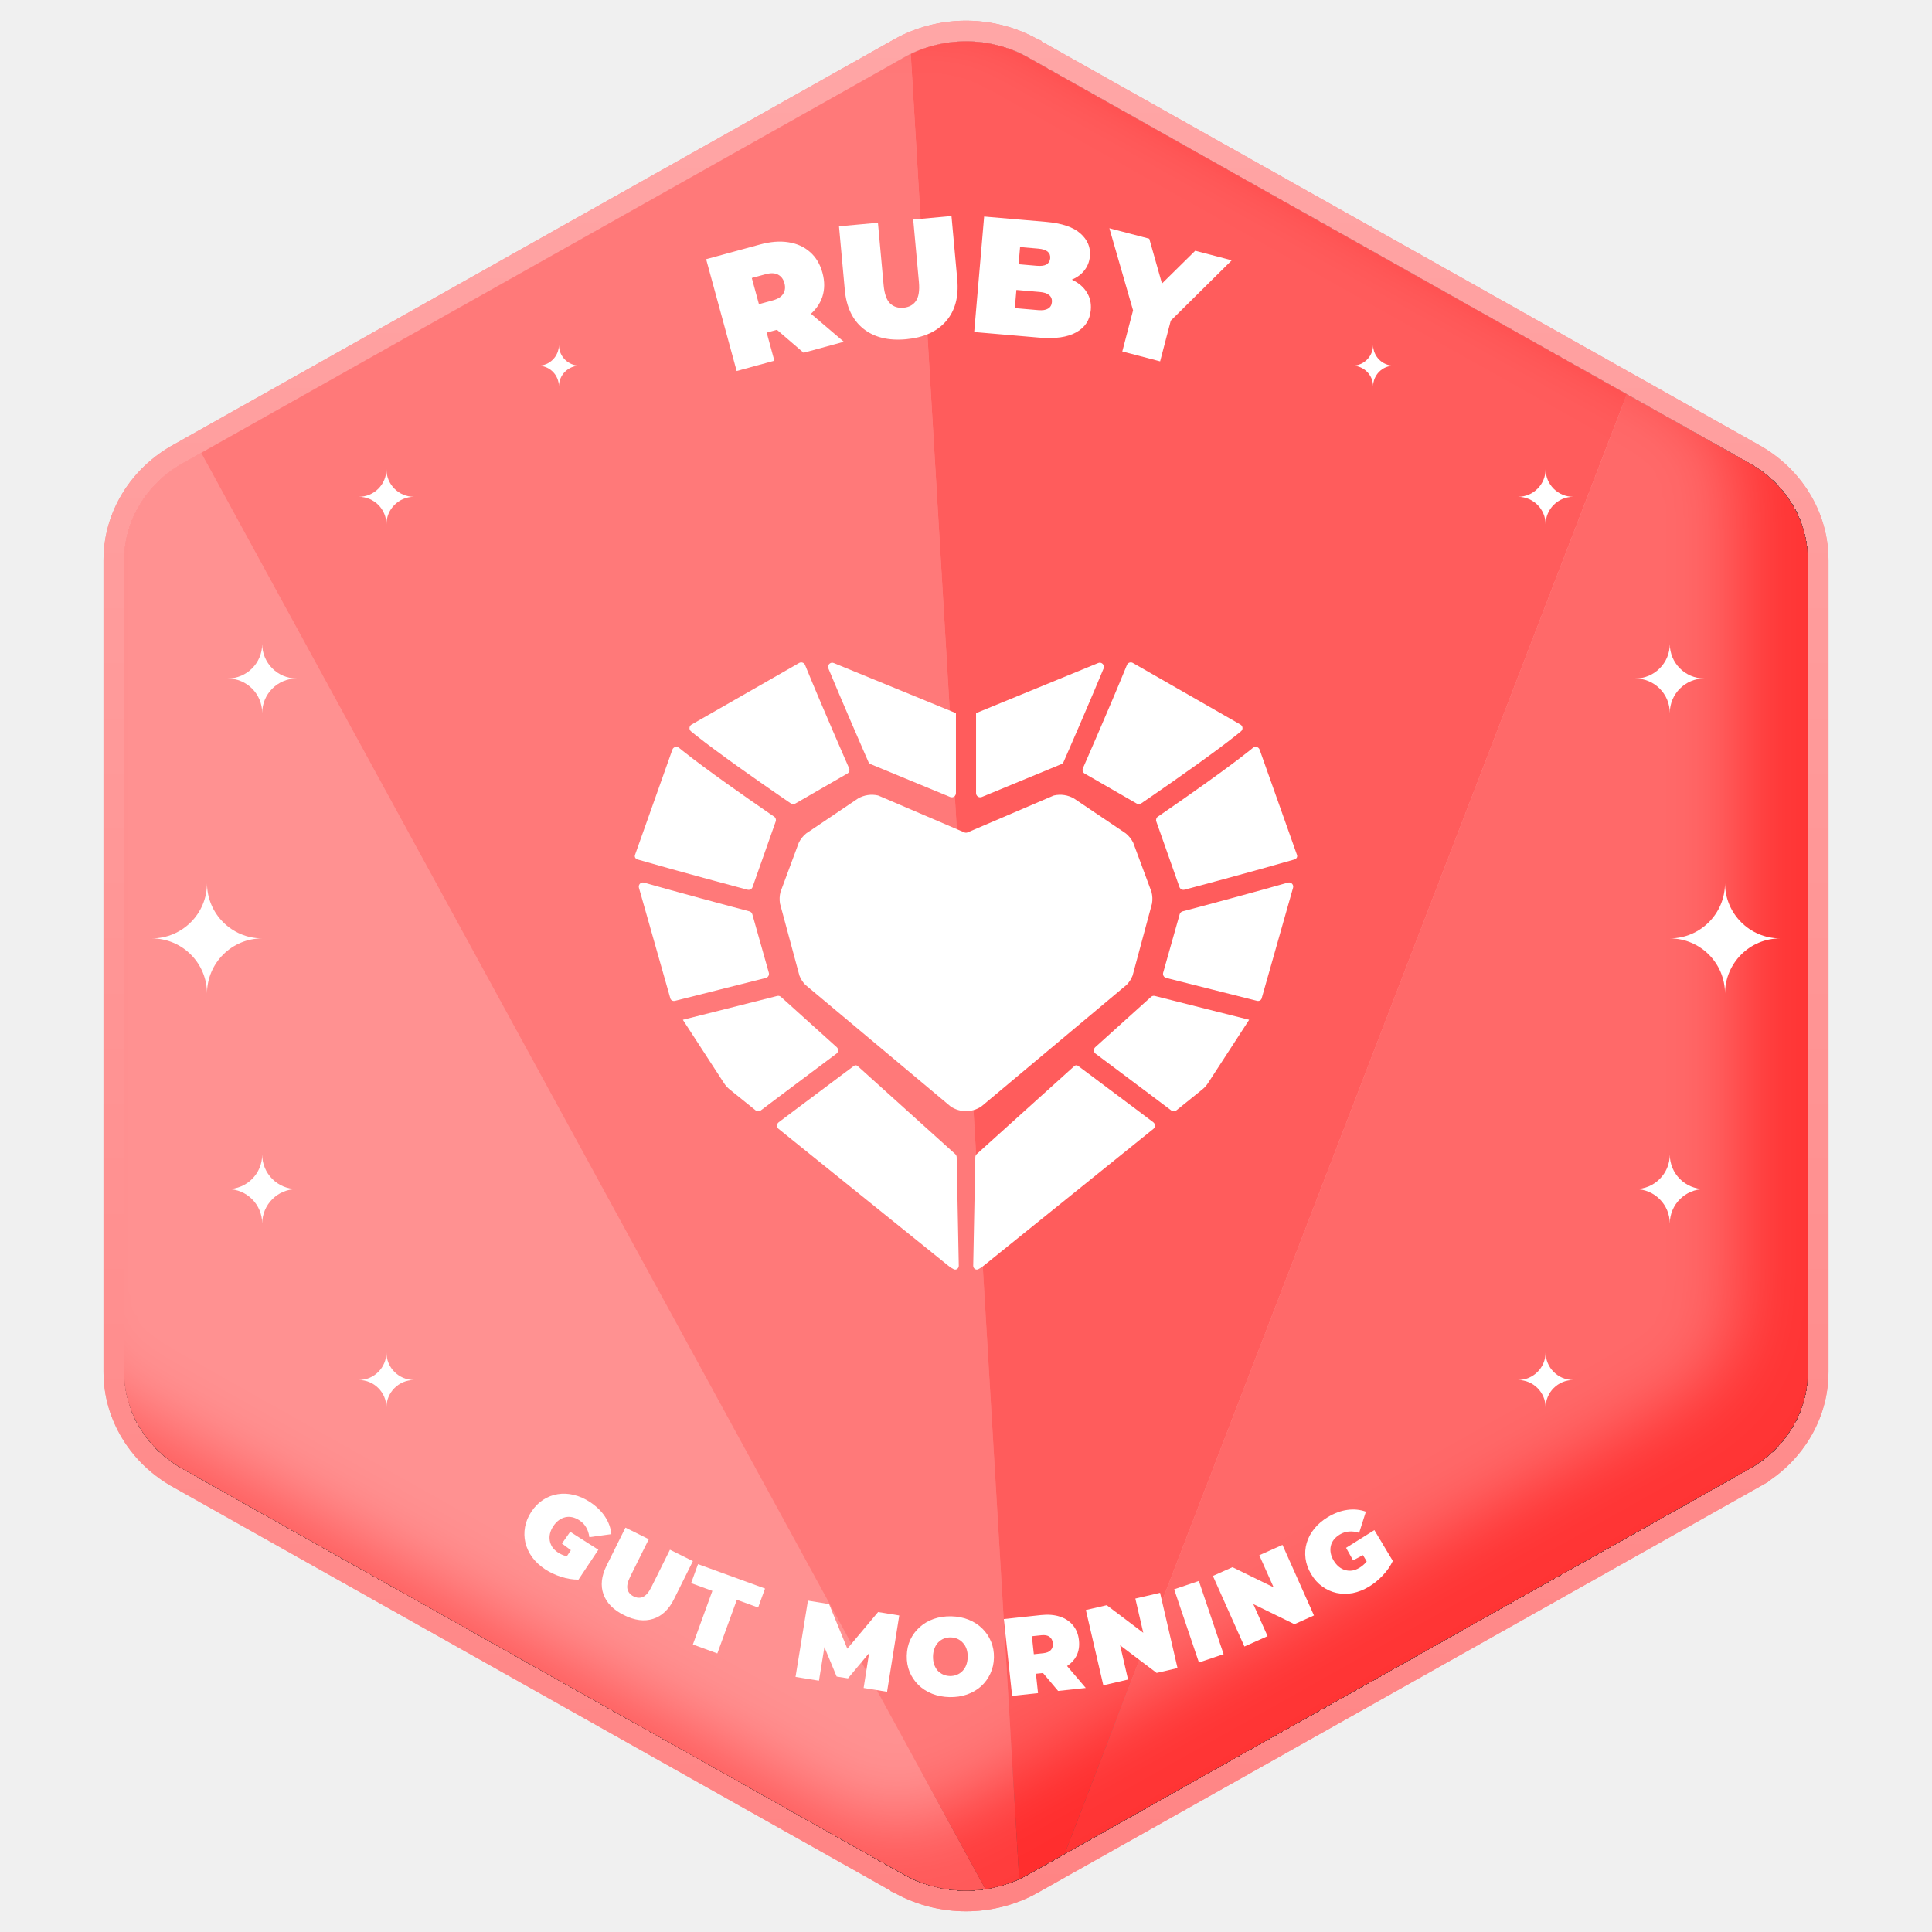
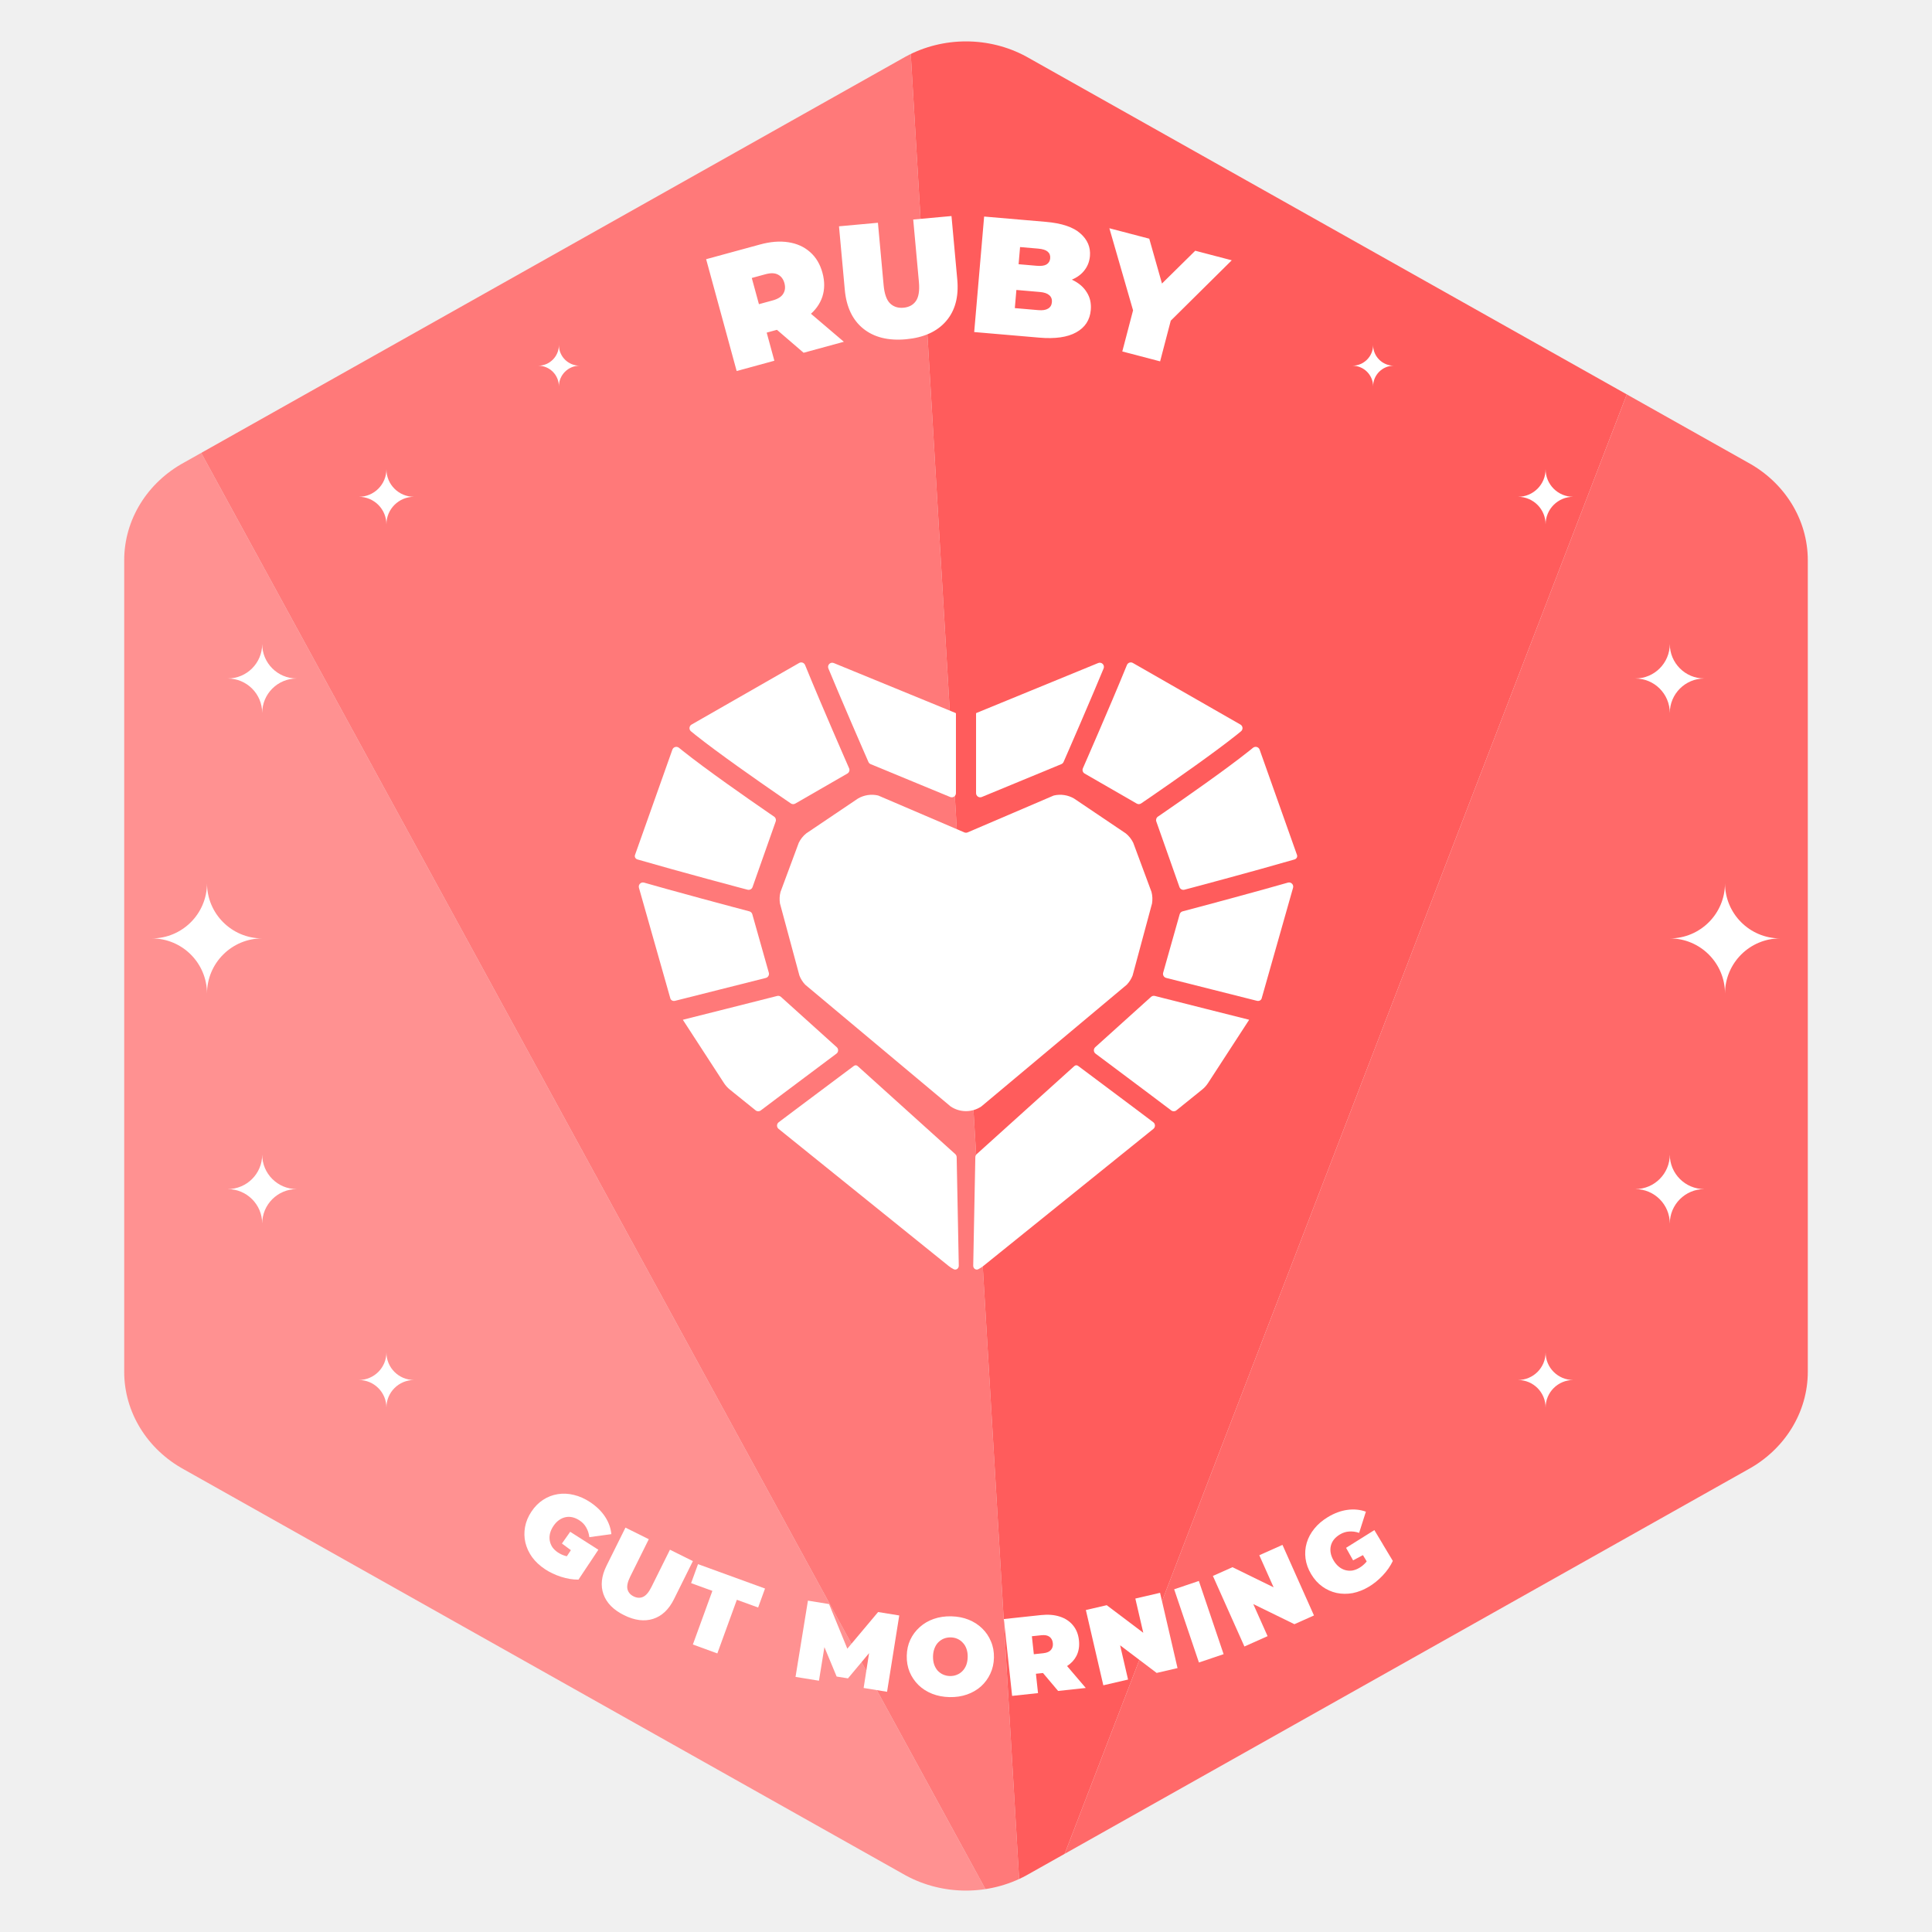
<svg xmlns="http://www.w3.org/2000/svg" width="140" height="140" viewBox="0 0 140 140" fill="none">
-   <path d="M65.278 3.438C68.111 1.904 71.574 1.855 74.446 3.294L74.722 3.438L74.732 3.443V3.444L126.992 32.842C129.92 34.428 131.75 37.377 131.75 40.596V99.404C131.75 102.619 129.924 105.564 127.002 107.151L127.003 107.152L74.732 136.556L74.722 136.562C71.798 138.146 68.202 138.146 65.278 136.562L65.268 136.557V136.556L12.997 107.152V107.151C10.075 105.564 8.25 102.619 8.25 99.404V40.596C8.25 37.377 10.08 34.428 13.008 32.842L65.268 3.444L65.278 3.438Z" fill="url(#paint0_linear_2512_2337)" />
-   <path d="M65.278 3.438C68.111 1.904 71.574 1.855 74.446 3.294L74.722 3.438L74.732 3.443V3.444L126.992 32.842C129.92 34.428 131.75 37.377 131.75 40.596V99.404C131.75 102.619 129.924 105.564 127.002 107.151L127.003 107.152L74.732 136.556L74.722 136.562C71.798 138.146 68.202 138.146 65.278 136.562L65.268 136.557V136.556L12.997 107.152V107.151C10.075 105.564 8.25 102.619 8.25 99.404V40.596C8.25 37.377 10.08 34.428 13.008 32.842L65.268 3.444L65.278 3.438Z" stroke="#FF5151" stroke-width="1.5" />
-   <path d="M65.278 3.438C68.111 1.904 71.574 1.855 74.446 3.294L74.722 3.438L74.732 3.443V3.444L126.992 32.842C129.92 34.428 131.75 37.377 131.75 40.596V99.404C131.75 102.619 129.924 105.564 127.002 107.151L127.003 107.152L74.732 136.556L74.722 136.562C71.798 138.146 68.202 138.146 65.278 136.562L65.268 136.557V136.556L12.997 107.152V107.151C10.075 105.564 8.25 102.619 8.25 99.404V40.596C8.25 37.377 10.08 34.428 13.008 32.842L65.268 3.444L65.278 3.438Z" stroke="url(#paint1_linear_2512_2337)" stroke-opacity="0.6" stroke-width="1.5" />
-   <g filter="url(#filter0_i_2512_2337)">
-     <mask id="mask0_2512_2337" style="mask-type:alpha" maskUnits="userSpaceOnUse" x="9" y="3" width="122" height="134">
-       <path d="M65.635 4.098C68.336 2.634 71.664 2.634 74.365 4.098L126.635 33.502C129.336 34.965 131 37.669 131 40.596V99.404C131 102.331 129.336 105.035 126.635 106.499L74.365 135.902C71.664 137.366 68.336 137.366 65.635 135.902L13.365 106.499C10.664 105.035 9 102.331 9 99.404V40.596C9 37.669 10.664 34.965 13.365 33.502L65.635 4.098Z" fill="white" />
-     </mask>
-     <g mask="url(#mask0_2512_2337)">
-       <path d="M74.198 142L-18 -26.846L-14.251 142H74.198Z" fill="#FF9191" />
-       <path d="M74.198 142L-18 -26.845L61.014 -80L74.198 142Z" fill="#FF7979" />
-       <path d="M74.198 142L139.453 -27.42L61.014 -80L74.198 142Z" fill="#FF5C5C" />
-       <path d="M74.198 142L139.453 -27.42L144.05 142H74.198Z" fill="#FF6969" />
-     </g>
+   <mask id="mask0_2512_2337" style="mask-type:alpha" maskUnits="userSpaceOnUse" x="9" y="3" width="122" height="134">
+     <path d="M65.635 4.098C68.336 2.634 71.664 2.634 74.365 4.098L126.635 33.502C129.336 34.965 131 37.669 131 40.596V99.404C131 102.331 129.336 105.035 126.635 106.499L74.365 135.902C71.664 137.366 68.336 137.366 65.635 135.902L13.365 106.499C10.664 105.035 9 102.331 9 99.404V40.596C9 37.669 10.664 34.965 13.365 33.502L65.635 4.098Z" fill="white" />
+   </mask>
+   <g mask="url(#mask0_2512_2337)">
+     <path d="M74.198 142L-18 -26.846L-14.251 142H74.198Z" fill="#FF9191" />
+     <path d="M74.198 142L-18 -26.845L61.014 -80L74.198 142Z" fill="#FF7979" />
+     <path d="M74.198 142L139.453 -27.42L61.014 -80L74.198 142Z" fill="#FF5C5C" />
+     <path d="M74.198 142L139.453 -27.42L144.05 142H74.198Z" fill="#FF6969" />
  </g>
  <path d="M53.381 26.886L51.169 18.782L55.071 17.718C55.827 17.511 56.513 17.457 57.128 17.554C57.751 17.649 58.277 17.887 58.704 18.268C59.129 18.642 59.427 19.141 59.598 19.766C59.768 20.391 59.765 20.972 59.589 21.51C59.41 22.04 59.075 22.5 58.585 22.891C58.102 23.28 57.483 23.577 56.726 23.784L54.342 24.434L55.251 22.98L56.113 26.14L53.381 26.886ZM58.232 25.562L55.435 23.154L58.329 22.364L61.149 24.766L58.232 25.562ZM55.333 23.281L53.779 22.374L55.99 21.77C56.368 21.667 56.623 21.506 56.754 21.288C56.893 21.068 56.923 20.811 56.843 20.518C56.763 20.225 56.607 20.018 56.375 19.899C56.151 19.778 55.85 19.769 55.472 19.872L53.261 20.475L54.139 18.905L55.333 23.281ZM65.653 24.584C64.371 24.701 63.339 24.445 62.559 23.818C61.779 23.19 61.331 22.251 61.217 21L60.797 16.399L63.618 16.142L64.03 20.659C64.088 21.296 64.245 21.74 64.501 21.989C64.756 22.231 65.079 22.334 65.469 22.299C65.867 22.262 66.166 22.103 66.365 21.819C66.572 21.527 66.645 21.063 66.587 20.425L66.175 15.908L68.948 15.655L69.368 20.256C69.482 21.507 69.212 22.512 68.558 23.27C67.904 24.029 66.936 24.466 65.653 24.584ZM70.594 24.061L71.314 15.692L75.786 16.076C76.942 16.176 77.777 16.457 78.291 16.918C78.806 17.372 79.036 17.918 78.981 18.556C78.945 18.978 78.793 19.346 78.525 19.66C78.265 19.967 77.904 20.197 77.442 20.35C76.979 20.503 76.421 20.551 75.767 20.495L76.062 19.87C76.715 19.926 77.269 20.066 77.724 20.29C78.186 20.515 78.53 20.813 78.755 21.186C78.988 21.551 79.084 21.977 79.042 22.463C78.98 23.189 78.628 23.728 77.987 24.083C77.355 24.438 76.46 24.566 75.305 24.466L70.594 24.061ZM73.538 22.327L75.235 22.473C75.546 22.5 75.782 22.464 75.943 22.365C76.112 22.267 76.206 22.111 76.225 21.895C76.243 21.68 76.177 21.51 76.028 21.385C75.886 21.26 75.659 21.184 75.349 21.158L73.46 20.995L73.62 19.13L75.126 19.26C75.445 19.287 75.681 19.255 75.833 19.164C75.994 19.065 76.084 18.916 76.101 18.717C76.118 18.51 76.056 18.348 75.914 18.231C75.779 18.115 75.552 18.044 75.234 18.016L73.918 17.903L73.538 22.327ZM81.326 25.468L82.259 21.904L82.457 23.705L80.389 16.54L83.28 17.297L84.666 22.187L82.983 21.747L86.612 18.169L89.258 18.862L83.966 24.101L84.999 22.622L84.066 26.186L81.326 25.468Z" fill="white" />
  <path d="M61.88 77.237C61.961 77.177 62.073 77.181 62.148 77.249L69.224 83.632C69.285 83.688 69.322 83.768 69.324 83.852L69.477 91.713C69.481 91.914 69.291 92.062 69.112 91.974C68.983 91.91 68.86 91.832 68.744 91.739L56.419 81.802C56.266 81.678 56.27 81.442 56.427 81.323C56.822 81.025 57.233 80.715 57.647 80.405C58.793 79.544 59.952 78.677 60.824 78.026C61.26 77.7 61.625 77.428 61.88 77.237Z" fill="white" />
  <path d="M77.852 77.249C77.927 77.182 78.039 77.176 78.12 77.236C78.375 77.427 78.74 77.699 79.176 78.025C80.048 78.677 81.207 79.543 82.353 80.404C82.766 80.714 83.177 81.025 83.573 81.323C83.73 81.442 83.733 81.677 83.581 81.801L71.256 91.738C71.14 91.831 71.016 91.909 70.888 91.973C70.708 92.061 70.519 91.913 70.523 91.712L70.676 83.851C70.678 83.767 70.714 83.687 70.776 83.631L77.852 77.249Z" fill="white" />
  <path d="M56.317 72.171C56.414 72.146 56.517 72.171 56.591 72.238L60.634 75.884C60.775 76.012 60.765 76.238 60.612 76.352C60.419 76.496 60.197 76.663 59.953 76.845C59.08 77.497 57.92 78.366 56.773 79.227C56.209 79.65 55.648 80.073 55.125 80.468C55.016 80.55 54.864 80.548 54.757 80.462L52.886 78.954C52.721 78.821 52.578 78.662 52.462 78.484L49.49 73.91C49.486 73.903 49.49 73.894 49.498 73.892C50.325 73.684 51.461 73.398 52.607 73.109C53.752 72.82 54.91 72.527 55.78 72.307C55.974 72.258 56.155 72.212 56.317 72.171Z" fill="white" />
  <path d="M83.683 72.169C83.845 72.211 84.026 72.257 84.22 72.306C85.09 72.526 86.248 72.819 87.393 73.108C88.539 73.397 89.675 73.683 90.502 73.891C90.51 73.893 90.514 73.903 90.51 73.91L87.538 78.483C87.422 78.661 87.279 78.82 87.114 78.954L85.243 80.462C85.136 80.548 84.984 80.55 84.875 80.468C84.352 80.073 83.791 79.649 83.227 79.226C82.08 78.365 80.92 77.496 80.047 76.844C79.803 76.662 79.581 76.496 79.388 76.352C79.235 76.238 79.225 76.011 79.366 75.883L83.409 72.237C83.483 72.171 83.586 72.145 83.683 72.169Z" fill="white" />
  <path d="M62.171 57.865C62.611 57.609 63.129 57.53 63.62 57.642C63.636 57.646 63.652 57.652 63.667 57.658L69.881 60.319C69.919 60.335 69.959 60.342 70 60.341L70.061 60.336C70.081 60.333 70.1 60.326 70.119 60.318L76.333 57.657C76.348 57.651 76.364 57.646 76.38 57.642C76.871 57.53 77.389 57.608 77.829 57.864L81.581 60.392C81.808 60.577 81.992 60.81 82.12 61.074L83.442 64.633C83.513 64.906 83.525 65.192 83.48 65.47L82.073 70.689C81.976 70.939 81.831 71.165 81.647 71.358L71.112 80.178C70.775 80.404 70.388 80.518 70 80.518C69.612 80.518 69.225 80.405 68.888 80.179L58.353 71.359C58.169 71.166 58.024 70.939 57.928 70.69L56.52 65.471C56.475 65.192 56.487 64.907 56.558 64.634L57.88 61.075C58.008 60.811 58.191 60.578 58.419 60.394L62.171 57.865Z" fill="white" />
  <path d="M46.671 63.958C47.211 64.112 47.767 64.268 48.322 64.423C50.031 64.897 51.748 65.36 53.037 65.704C53.529 65.836 53.96 65.949 54.304 66.04C54.407 66.068 54.487 66.148 54.516 66.251L55.712 70.487C55.758 70.65 55.661 70.822 55.497 70.864C55.473 70.87 55.448 70.876 55.424 70.883C54.554 71.103 53.397 71.394 52.251 71.683C51.106 71.972 49.971 72.259 49.145 72.466C49.063 72.486 48.985 72.506 48.91 72.525C48.768 72.56 48.617 72.488 48.575 72.347C48.574 72.342 48.572 72.337 48.571 72.333L46.3 64.332C46.236 64.104 46.444 63.893 46.671 63.958Z" fill="white" />
  <path d="M93.329 63.957C93.555 63.893 93.764 64.103 93.7 64.331L91.429 72.332C91.428 72.336 91.426 72.341 91.425 72.346C91.383 72.487 91.232 72.559 91.09 72.524C91.015 72.505 90.937 72.485 90.855 72.465C90.029 72.258 88.894 71.971 87.749 71.682C86.603 71.393 85.446 71.102 84.576 70.882C84.552 70.875 84.527 70.869 84.503 70.863C84.339 70.82 84.241 70.65 84.287 70.486L85.484 66.25C85.513 66.147 85.594 66.068 85.696 66.04C86.04 65.949 86.471 65.835 86.963 65.704C88.252 65.359 89.969 64.896 91.677 64.422C92.233 64.267 92.789 64.111 93.329 63.957Z" fill="white" />
  <path d="M90.796 54.188C90.959 54.055 91.206 54.122 91.277 54.32L93.986 61.955C94.035 62.093 93.947 62.239 93.806 62.279C93.008 62.509 92.151 62.752 91.289 62.991C89.587 63.464 87.874 63.926 86.588 64.27C86.314 64.343 86.059 64.411 85.828 64.472C85.677 64.511 85.52 64.428 85.468 64.28L83.79 59.526C83.745 59.397 83.792 59.252 83.905 59.176C84.005 59.107 84.112 59.035 84.222 58.959C85.082 58.368 86.228 57.571 87.369 56.756C88.507 55.943 89.651 55.103 90.502 54.426C90.603 54.345 90.702 54.266 90.796 54.188Z" fill="white" />
  <path d="M48.723 54.321C48.794 54.122 49.041 54.056 49.204 54.19C49.298 54.267 49.397 54.346 49.498 54.427C50.349 55.104 51.493 55.944 52.631 56.757C53.772 57.572 54.918 58.369 55.778 58.96C55.888 59.036 55.995 59.107 56.095 59.176C56.208 59.252 56.255 59.397 56.21 59.526L54.532 64.281C54.48 64.429 54.323 64.511 54.172 64.472C53.941 64.411 53.686 64.344 53.412 64.271C52.126 63.927 50.413 63.465 48.711 62.992C47.849 62.753 46.992 62.509 46.194 62.279C46.053 62.239 45.965 62.094 46.014 61.956L48.723 54.321Z" fill="white" />
  <path d="M57.91 48.041C58.067 47.95 58.269 48.02 58.338 48.188C58.664 48.985 59.021 49.842 59.381 50.691C60.033 52.229 60.694 53.757 61.191 54.898C61.314 55.182 61.428 55.441 61.529 55.671C61.591 55.813 61.536 55.978 61.403 56.055L57.627 58.232C57.528 58.289 57.404 58.285 57.309 58.221C57.106 58.083 56.868 57.92 56.602 57.737C55.746 57.148 54.608 56.357 53.477 55.549C52.343 54.739 51.224 53.917 50.404 53.264C50.285 53.169 50.172 53.077 50.069 52.991C49.909 52.858 49.934 52.607 50.114 52.504L57.91 48.041Z" fill="white" />
  <path d="M81.662 48.187C81.732 48.019 81.933 47.95 82.09 48.04L89.886 52.504C90.066 52.607 90.091 52.857 89.931 52.99C89.828 53.076 89.715 53.168 89.596 53.263C88.776 53.916 87.657 54.738 86.523 55.548C85.392 56.356 84.254 57.148 83.398 57.736C83.132 57.919 82.894 58.082 82.691 58.219C82.596 58.284 82.472 58.289 82.373 58.231L78.597 56.055C78.463 55.978 78.409 55.813 78.471 55.671C78.571 55.441 78.686 55.181 78.809 54.897C79.306 53.756 79.967 52.228 80.619 50.69C80.979 49.841 81.336 48.984 81.662 48.187Z" fill="white" />
  <path d="M60.419 48.047L69.24 51.664C69.258 51.67 69.271 51.687 69.271 51.706V57.475C69.27 57.69 69.053 57.836 68.856 57.755L63.091 55.373C63.019 55.343 62.961 55.287 62.93 55.215C62.814 54.951 62.679 54.641 62.529 54.297C62.033 53.157 61.374 51.635 60.725 50.102C60.488 49.544 60.254 48.983 60.029 48.441C59.926 48.194 60.171 47.945 60.419 48.047Z" fill="white" />
  <path d="M79.581 48.045C79.829 47.945 80.073 48.194 79.971 48.441C79.746 48.983 79.512 49.543 79.275 50.101C78.626 51.633 77.967 53.157 77.471 54.296C77.321 54.64 77.186 54.95 77.07 55.215C77.039 55.286 76.981 55.342 76.909 55.372L71.144 57.754C70.946 57.836 70.729 57.689 70.729 57.474V51.705C70.729 51.686 70.742 51.669 70.76 51.663L79.581 48.045Z" fill="white" />
  <path d="M30 100C28.895 100 28 100.895 28 102C28 100.895 27.105 100 26 100C27.105 100 28 99.105 28 98C28 99.105 28.895 100 30 100Z" fill="white" />
  <path d="M21.5 86.166C20.119 86.166 19 87.285 19 88.666C19 87.285 17.881 86.166 16.5 86.166C17.881 86.166 19 85.047 19 83.666C19 85.047 20.119 86.166 21.5 86.166Z" fill="white" />
  <path d="M30 36C28.895 36 28 35.105 28 34C28 35.105 27.105 36 26 36C27.105 36 28 36.895 28 38C28 36.895 28.895 36 30 36Z" fill="white" />
  <path d="M21.5 49.166C20.119 49.166 19 48.047 19 46.666C19 48.047 17.881 49.166 16.5 49.166C17.881 49.166 19 50.285 19 51.666C19 50.285 20.119 49.166 21.5 49.166Z" fill="white" />
  <path d="M19 68C16.791 68 15 66.209 15 64C15 66.209 13.209 68 11 68C13.209 68 15 69.791 15 72C15 69.791 16.791 68 19 68Z" fill="white" />
  <path d="M110 100C111.105 100 112 100.895 112 102C112 100.895 112.895 100 114 100C112.895 100 112 99.105 112 98C112 99.105 111.105 100 110 100Z" fill="white" />
  <path d="M118.5 86.166C119.881 86.166 121 87.285 121 88.666C121 87.285 122.119 86.166 123.5 86.166C122.119 86.166 121 85.047 121 83.666C121 85.047 119.881 86.166 118.5 86.166Z" fill="white" />
  <path d="M110 36C111.105 36 112 35.105 112 34C112 35.105 112.895 36 114 36C112.895 36 112 36.895 112 38C112 36.895 111.105 36 110 36Z" fill="white" />
  <path d="M42 26.5C41.172 26.5 40.5 25.828 40.5 25C40.5 25.828 39.828 26.5 39 26.5C39.828 26.5 40.5 27.172 40.5 28C40.5 27.172 41.172 26.5 42 26.5Z" fill="white" />
  <path d="M98 26.5C98.828 26.5 99.5 25.828 99.5 25C99.5 25.828 100.172 26.5 101 26.5C100.172 26.5 99.5 27.172 99.5 28C99.5 27.172 98.828 26.5 98 26.5Z" fill="white" />
  <path d="M118.5 49.166C119.881 49.166 121 48.047 121 46.666C121 48.047 122.119 49.166 123.5 49.166C122.119 49.166 121 50.285 121 51.666C121 50.285 119.881 49.166 118.5 49.166Z" fill="white" />
  <path d="M121 68C123.209 68 125 66.209 125 64C125 66.209 126.791 68 129 68C126.791 68 125 69.791 125 72C125 69.791 123.209 68 121 68Z" fill="white" />
  <path fill-rule="evenodd" clip-rule="evenodd" d="M68.93 117.124C69.388 117.134 69.808 117.215 70.188 117.368C70.569 117.52 70.898 117.733 71.175 118.005C71.451 118.273 71.664 118.587 71.81 118.948C71.963 119.303 72.034 119.694 72.025 120.12C72.016 120.541 71.928 120.929 71.761 121.283C71.598 121.636 71.372 121.944 71.084 122.204C70.796 122.459 70.458 122.655 70.071 122.79C69.684 122.926 69.261 122.989 68.803 122.979C68.35 122.969 67.93 122.888 67.544 122.736C67.163 122.583 66.834 122.373 66.558 122.106C66.281 121.833 66.066 121.516 65.914 121.156C65.767 120.795 65.698 120.404 65.707 119.983C65.716 119.557 65.802 119.169 65.964 118.821C66.131 118.467 66.36 118.162 66.648 117.907C66.937 117.646 67.274 117.448 67.661 117.313C68.053 117.177 68.476 117.115 68.93 117.124ZM68.896 118.652C68.721 118.648 68.554 118.677 68.398 118.738C68.248 118.798 68.113 118.888 67.993 119.008C67.879 119.123 67.787 119.268 67.72 119.443C67.652 119.612 67.615 119.806 67.61 120.025C67.606 120.243 67.633 120.441 67.693 120.619C67.754 120.79 67.839 120.939 67.948 121.064C68.063 121.183 68.194 121.277 68.342 121.344C68.495 121.411 68.66 121.448 68.836 121.452C69.012 121.455 69.175 121.426 69.326 121.366C69.482 121.305 69.617 121.218 69.731 121.103C69.851 120.983 69.946 120.837 70.014 120.668C70.081 120.494 70.117 120.297 70.122 120.078C70.127 119.86 70.099 119.664 70.039 119.493C69.979 119.315 69.891 119.167 69.776 119.047C69.667 118.922 69.536 118.826 69.383 118.758C69.235 118.691 69.072 118.656 68.896 118.652Z" fill="white" />
  <path fill-rule="evenodd" clip-rule="evenodd" d="M75.423 117.035C75.942 116.979 76.399 117.015 76.794 117.144C77.194 117.272 77.515 117.485 77.756 117.781C77.996 118.071 78.139 118.431 78.185 118.861C78.232 119.29 78.169 119.672 77.996 120.007C77.845 120.295 77.62 120.535 77.324 120.728L78.679 122.316L76.675 122.532L75.579 121.233L75.067 121.287L75.219 122.689L73.342 122.891L72.742 117.323L75.423 117.035ZM75.459 118.495L74.774 118.568L74.915 119.872L75.6 119.799C75.859 119.771 76.044 119.692 76.153 119.562C76.268 119.432 76.314 119.266 76.293 119.065C76.271 118.863 76.19 118.711 76.051 118.608C75.916 118.504 75.719 118.467 75.459 118.495Z" fill="white" />
  <path d="M60.078 116.237L61.401 119.47L63.631 116.814L65.163 117.063L64.28 122.593L62.582 122.317L62.977 119.793L61.447 121.621L60.626 121.489L59.74 119.356L59.345 121.79L57.647 121.515L58.546 115.988L60.078 116.237Z" fill="white" />
  <path d="M85.328 120.876L83.816 121.227L81.168 119.226L81.743 121.707L79.951 122.123L78.686 116.668L80.198 116.318L82.846 118.318L82.271 115.837L84.063 115.421L85.328 120.876Z" fill="white" />
  <path d="M88.667 119.867L86.879 120.471L85.084 115.166L86.873 114.562L88.667 119.867Z" fill="white" />
  <path d="M55.437 115.111L54.937 116.487L53.395 115.926L51.981 119.813L50.208 119.167L51.622 115.281L50.08 114.72L50.581 113.344L55.437 115.111Z" fill="white" />
  <path d="M95.215 117.062L93.798 117.695L90.816 116.236L91.854 118.562L90.175 119.312L87.891 114.198L89.309 113.565L92.29 115.023L91.253 112.698L92.933 111.948L95.215 117.062Z" fill="white" />
  <path d="M47.014 111.537L45.669 114.245C45.479 114.627 45.413 114.934 45.471 115.165C45.531 115.392 45.678 115.563 45.912 115.679C46.151 115.798 46.376 115.811 46.588 115.72C46.807 115.627 47.012 115.388 47.202 115.006L48.547 112.298L50.209 113.124L48.839 115.882C48.466 116.632 47.962 117.108 47.326 117.31C46.69 117.512 45.987 117.422 45.218 117.04C44.449 116.658 43.953 116.153 43.729 115.524C43.506 114.895 43.581 114.205 43.953 113.455L45.323 110.697L47.014 111.537Z" fill="white" />
  <path d="M97.639 109.411C98.11 109.346 98.557 109.39 98.977 109.542L98.488 111.076C98.233 110.992 97.989 110.96 97.759 110.98C97.53 110.993 97.308 111.064 97.093 111.193C96.915 111.3 96.769 111.425 96.655 111.568C96.546 111.708 96.474 111.86 96.436 112.026C96.399 112.191 96.396 112.363 96.429 112.542C96.462 112.722 96.535 112.906 96.647 113.093C96.754 113.271 96.881 113.419 97.026 113.537C97.169 113.651 97.322 113.731 97.485 113.776C97.649 113.82 97.817 113.831 97.989 113.808C98.164 113.778 98.339 113.711 98.513 113.607C98.695 113.497 98.856 113.361 98.994 113.198C99.008 113.18 99.021 113.16 99.035 113.141L98.764 112.69L98.051 113.069L97.541 112.162L99.592 110.878L100.216 111.917L100.213 111.918L100.929 113.11C100.754 113.482 100.511 113.834 100.199 114.163C99.887 114.493 99.554 114.764 99.202 114.975C98.813 115.208 98.419 115.364 98.018 115.443C97.62 115.514 97.231 115.51 96.854 115.431C96.482 115.349 96.138 115.195 95.821 114.968C95.505 114.741 95.236 114.443 95.014 114.073C94.791 113.702 94.656 113.324 94.604 112.938C94.553 112.552 94.581 112.173 94.689 111.804C94.797 111.435 94.981 111.092 95.239 110.776C95.499 110.452 95.828 110.171 96.225 109.932C96.701 109.647 97.172 109.473 97.639 109.411Z" fill="white" />
  <path d="M40.416 108.272C40.796 108.211 41.184 108.229 41.581 108.326C41.985 108.421 42.38 108.597 42.767 108.854C43.228 109.161 43.588 109.511 43.845 109.906C44.105 110.303 44.258 110.725 44.302 111.17L42.707 111.388C42.672 111.122 42.596 110.888 42.479 110.689C42.37 110.488 42.21 110.318 42.001 110.179C41.828 110.064 41.652 109.986 41.474 109.945C41.301 109.907 41.132 109.907 40.967 109.944C40.801 109.981 40.645 110.053 40.497 110.16C40.349 110.266 40.215 110.411 40.094 110.593C39.979 110.766 39.899 110.944 39.855 111.126C39.814 111.304 39.808 111.476 39.838 111.643C39.868 111.81 39.931 111.967 40.025 112.113C40.127 112.257 40.263 112.386 40.431 112.498C40.609 112.616 40.802 112.703 41.009 112.757C41.031 112.762 41.054 112.765 41.077 112.77L41.368 112.331L40.719 111.85L41.319 110.999L43.359 112.3L42.689 113.31L42.687 113.308L41.919 114.466C41.508 114.468 41.086 114.4 40.654 114.26C40.222 114.12 39.835 113.937 39.493 113.709C39.115 113.459 38.804 113.169 38.561 112.841C38.326 112.512 38.163 112.16 38.072 111.786C37.986 111.414 37.977 111.037 38.046 110.654C38.115 110.271 38.269 109.899 38.508 109.539C38.747 109.18 39.03 108.894 39.356 108.682C39.683 108.47 40.036 108.333 40.416 108.272Z" fill="white" />
-   <defs>
-     <filter id="filter0_i_2512_2337" x="4" y="-2" width="127" height="139" filterUnits="userSpaceOnUse" color-interpolation-filters="sRGB">
-       <feFlood flood-opacity="0" result="BackgroundImageFix" />
-       <feBlend mode="normal" in="SourceGraphic" in2="BackgroundImageFix" result="shape" />
-       <feColorMatrix in="SourceAlpha" type="matrix" values="0 0 0 0 0 0 0 0 0 0 0 0 0 0 0 0 0 0 127 0" result="hardAlpha" />
-       <feOffset dx="-5" dy="-5" />
-       <feGaussianBlur stdDeviation="2.5" />
-       <feComposite in2="hardAlpha" operator="arithmetic" k2="-1" k3="1" />
-       <feColorMatrix type="matrix" values="0 0 0 0 0 0 0 0 0 0 0 0 0 0 0 0 0 0 0.5 0" />
-       <feBlend mode="overlay" in2="shape" result="effect1_innerShadow_2512_2337" />
-     </filter>
-     <linearGradient id="paint0_linear_2512_2337" x1="7" y1="3" x2="122.842" y2="145.271" gradientUnits="userSpaceOnUse">
-       <stop stop-color="#FFA7A7" />
-       <stop offset="1" stop-color="#FF8383" />
-     </linearGradient>
-     <linearGradient id="paint1_linear_2512_2337" x1="70" y1="3" x2="70" y2="137" gradientUnits="userSpaceOnUse">
-       <stop stop-color="#FFDFDF" />
-       <stop offset="1" stop-color="#FFA7A7" />
-     </linearGradient>
-   </defs>
</svg>
